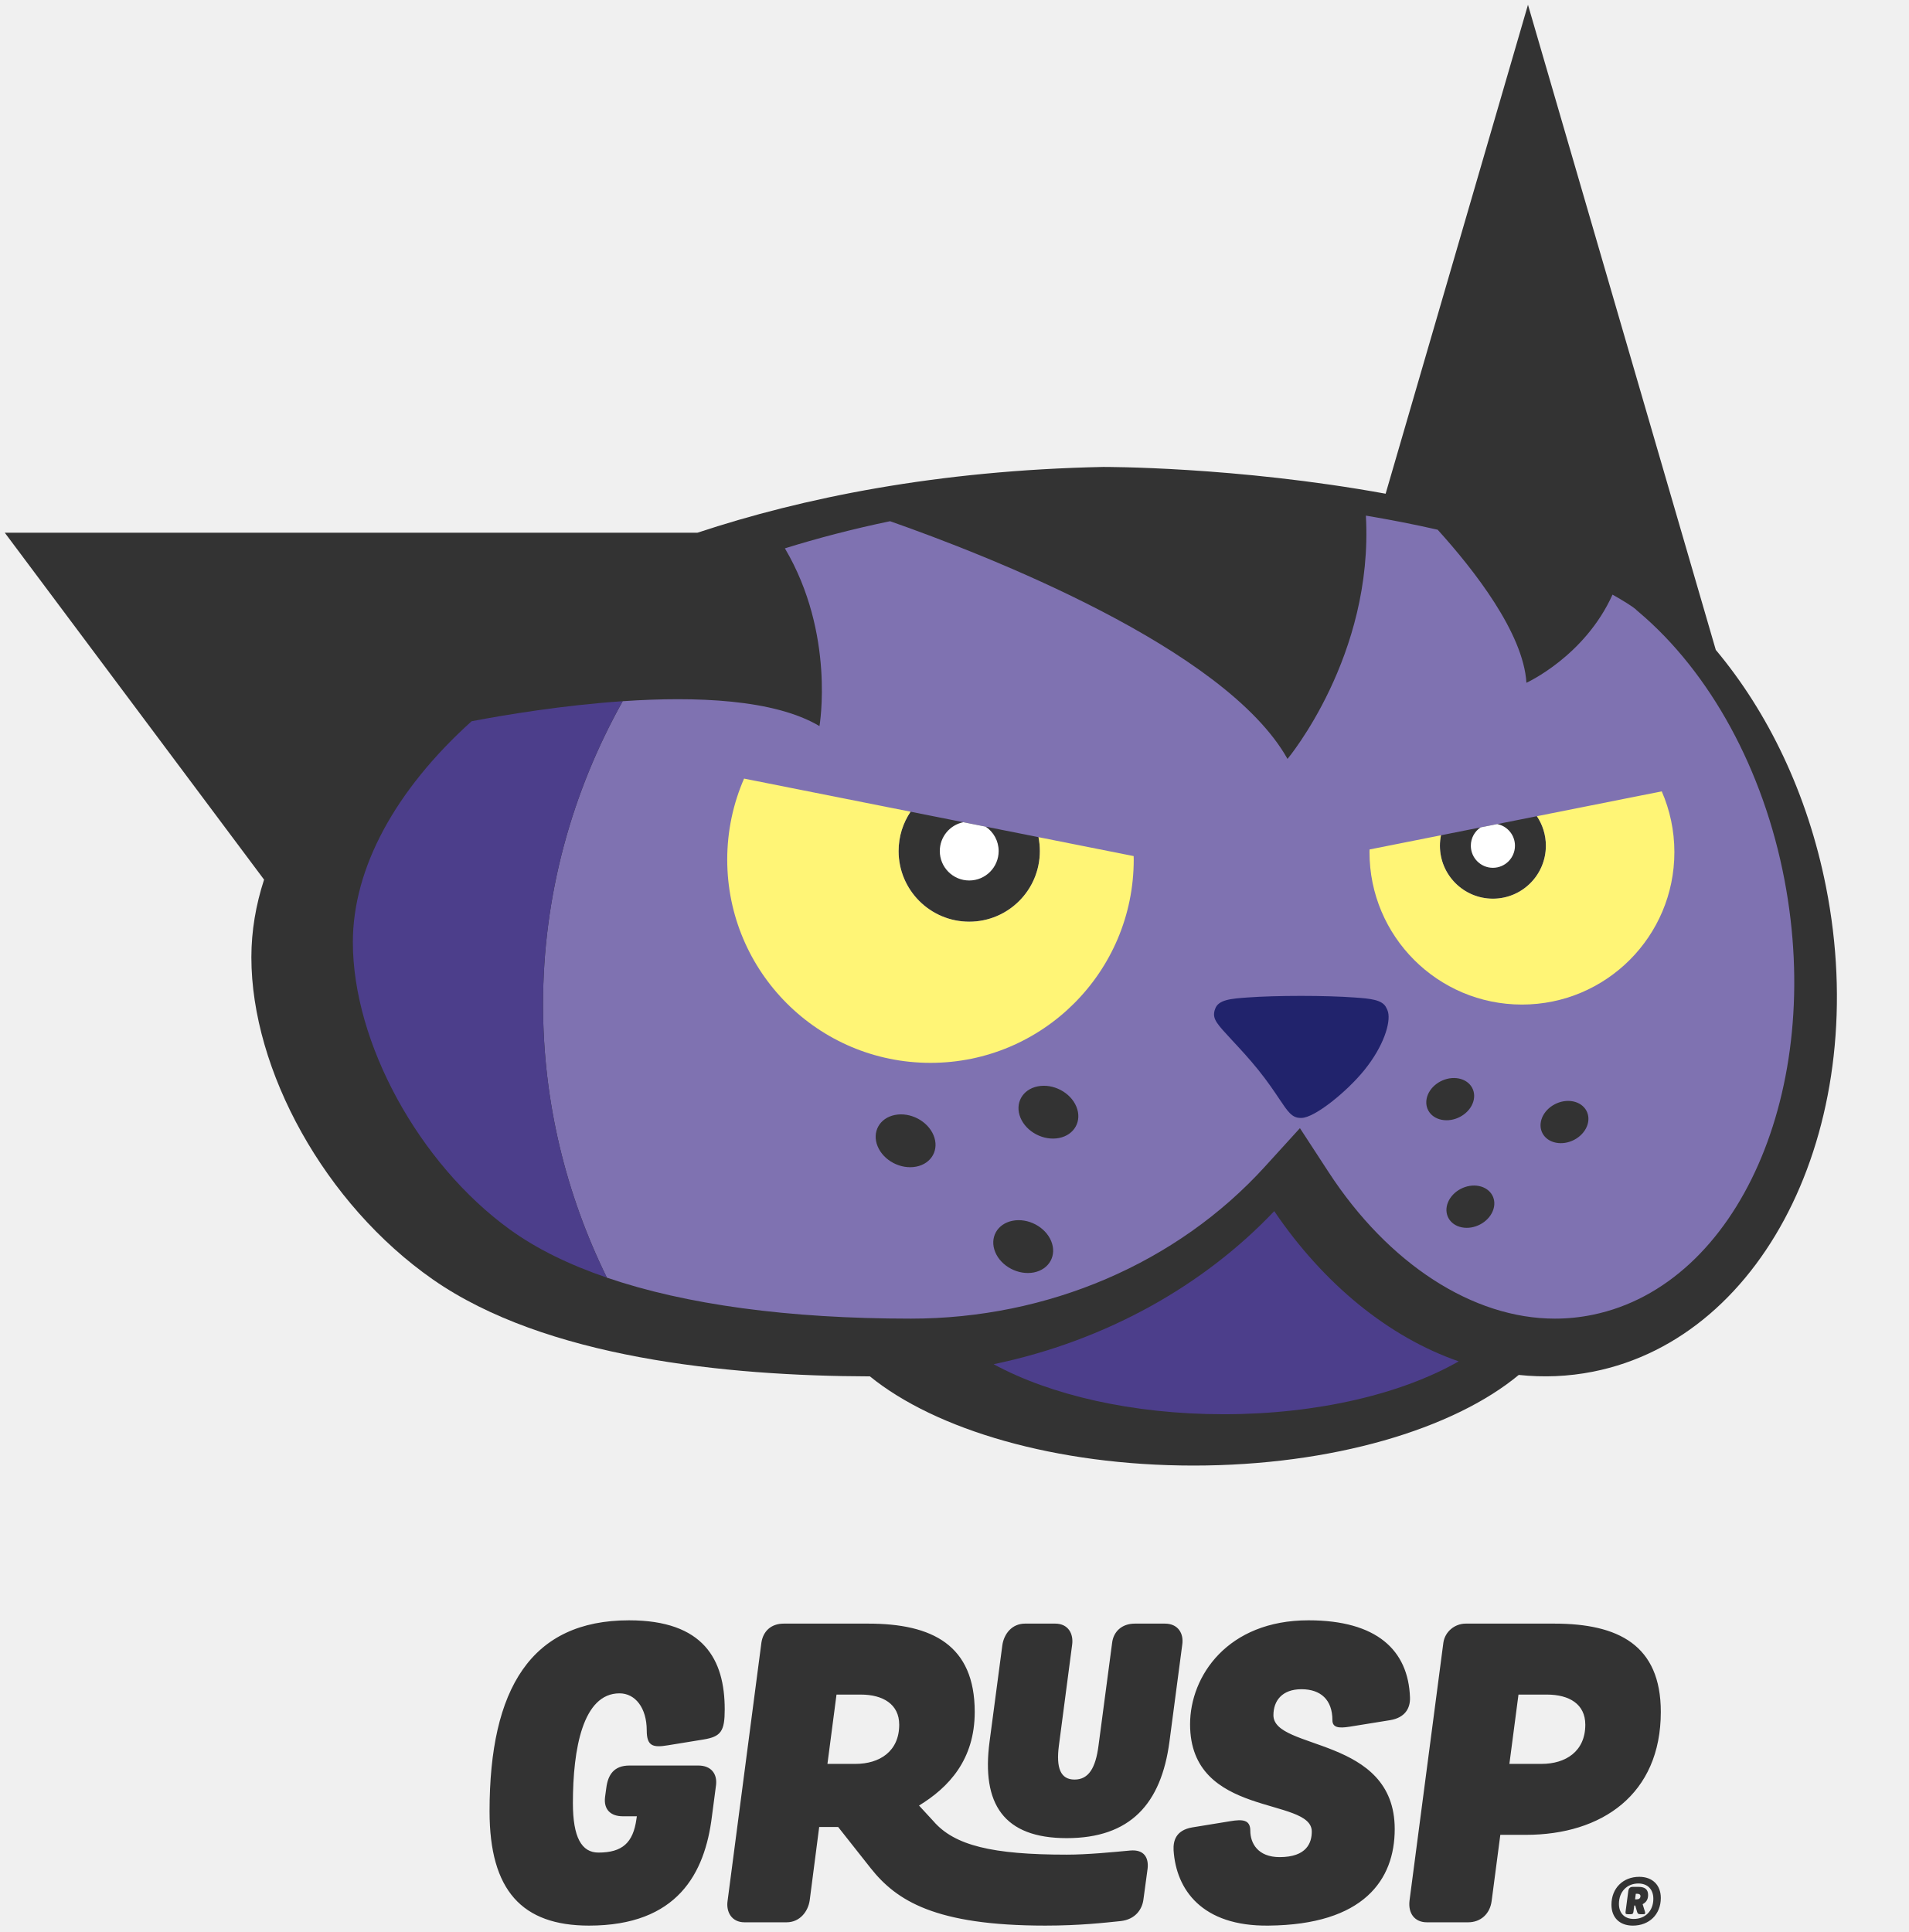
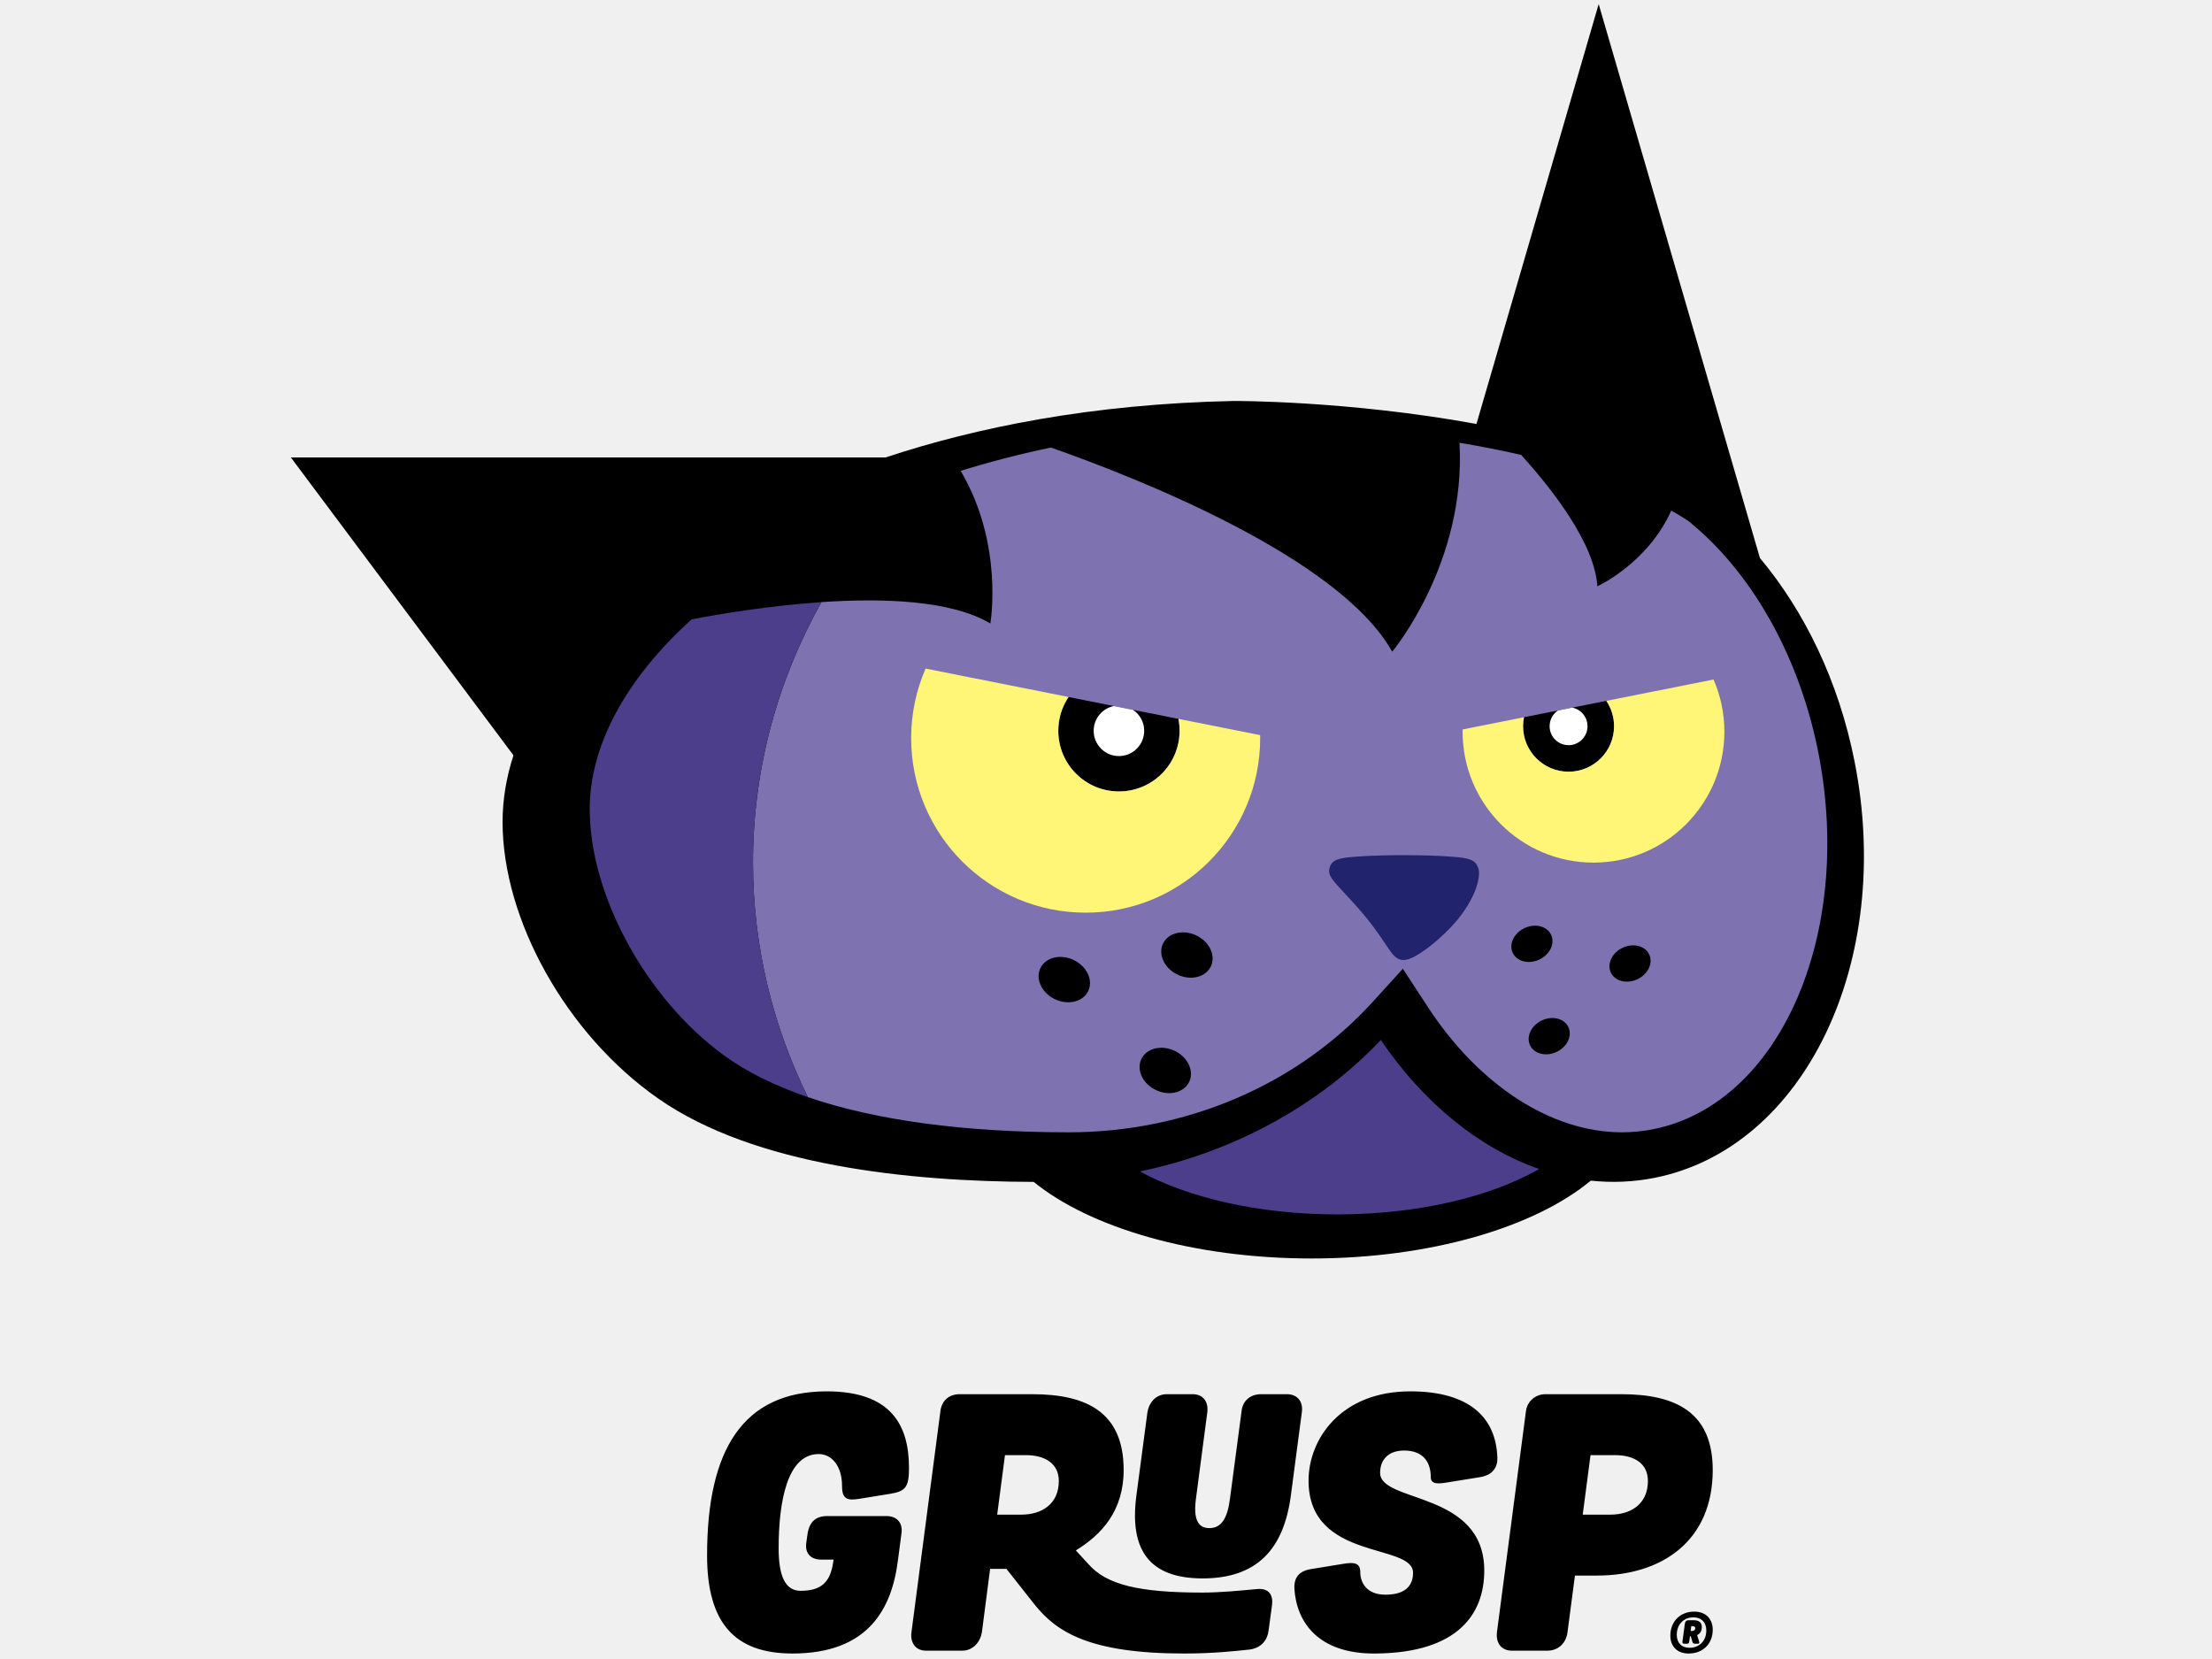
- <svg xmlns="http://www.w3.org/2000/svg" version="1.1" id="Layer_1" x="0px" y="0px" width="400px" height="405px" viewBox="0 0 400 405" enable-background="new 0 0 400 405" xml:space="preserve">
+ <svg xmlns="http://www.w3.org/2000/svg" version="1.1" id="Layer_1" x="0px" y="0px" width="400px" height="300px" viewBox="0 0 400 405" enable-background="new 0 0 400 405" xml:space="preserve">
  <g>
    <g>
-       <path fill="#333333" d="M382.732,185.854c-3.865-19.5-12.174-36.586-23.09-49.618L320.275,1l-29.838,102.498    c-31.436-5.734-59.223-5.614-59.223-5.614c-34.821,0.72-63.002,6.493-85.025,13.785H1l54.35,72.726    c-1.728,5.314-2.66,10.758-2.66,16.277c0,23.674,15.386,51.738,38.046,67.541c23.526,16.4,61.331,20.229,91.606,20.314    c13.773,11.193,38.988,18.695,67.818,18.695c29.09,0,54.49-7.639,68.184-19c5.148,0.545,10.361,0.35,15.564-0.682    C370.566,280.27,392.43,234.738,382.732,185.854z" />
+       <path fill="#000000" d="M382.732,185.854c-3.865-19.5-12.174-36.586-23.09-49.618L320.275,1l-29.838,102.498    c-31.436-5.734-59.223-5.614-59.223-5.614c-34.821,0.72-63.002,6.493-85.025,13.785H1l54.35,72.726    c-1.728,5.314-2.66,10.758-2.66,16.277c0,23.674,15.386,51.738,38.046,67.541c23.526,16.4,61.331,20.229,91.606,20.314    c13.773,11.193,38.988,18.695,67.818,18.695c29.09,0,54.49-7.639,68.184-19c5.148,0.545,10.361,0.35,15.564-0.682    C370.566,280.27,392.43,234.738,382.732,185.854z" />
      <path fill="#7F72B1" d="M374.039,184.44c-4.381-23.007-15.541-43.485-30.607-56.196l-0.379-0.319l-0.199-0.21    c-0.846-0.701-2.645-1.812-4.859-3.066c-5.822,12.935-18.043,18.48-18.043,18.48c-0.645-10.41-10.928-23.6-18.607-32.085    c-5.078-1.157-10.131-2.132-15.047-2.955c1.643,29.426-16.428,51.001-16.428,51.001c-13.027-23.275-63.301-42.814-83.305-49.83    c-7.93,1.651-15.275,3.582-22.045,5.689c10.608,17.943,7.248,37.257,7.248,37.257c-9.469-5.62-25.838-6.264-41.246-5.215    c-10.664,19.054-16.697,40.67-16.697,63.591c0,20.422,4.812,39.787,13.381,57.246c16.498,5.648,38.045,8.594,63.721,8.594    c28.729,0,55.773-11.605,74.191-31.846l7.357-8.084l6.006,9.213c12.525,19.234,30.256,30.717,47.432,30.717h0.006    c2.672,0,5.35-0.275,7.967-0.818C364.402,269.303,382.414,228.404,374.039,184.44z M192.061,244.557    c-3.238,0.641-6.862-1.256-8.1-4.252c-1.238-2.986,0.379-5.934,3.617-6.578c3.235-0.641,6.859,1.262,8.1,4.252    C196.918,240.965,195.299,243.914,192.061,244.557z M188.353,178.402c0-3.052,0.923-5.887,2.511-8.246l26.811,5.334    c0.186,0.941,0.285,1.914,0.285,2.912c0,8.178-6.621,14.807-14.803,14.807C194.98,193.209,188.353,186.58,188.353,178.402z     M216.719,266.736c-3.236,0.639-6.871-1.266-8.107-4.252c-1.24-2.992,0.383-5.932,3.619-6.578c3.234-0.641,6.861,1.258,8.1,4.25    C221.57,263.143,219.951,266.086,216.719,266.736z M221.996,238.553c-3.234,0.645-6.863-1.258-8.1-4.248    c-1.236-2.984,0.381-5.932,3.619-6.574c3.229-0.643,6.861,1.256,8.096,4.248C226.852,234.963,225.23,237.91,221.996,238.553z     M302.184,234.738c-2.59-0.514-3.883-2.865-2.896-5.264c0.99-2.383,3.896-3.906,6.484-3.393c2.59,0.514,3.881,2.869,2.891,5.264    C307.672,233.734,304.771,235.252,302.184,234.738z M312.889,253.885c-0.992,2.393-3.891,3.92-6.479,3.402    c-2.588-0.51-3.885-2.877-2.895-5.262c0.992-2.393,3.898-3.918,6.482-3.404C312.586,249.139,313.883,251.496,312.889,253.885z     M312.922,188.387c-6.131,0-11.105-4.975-11.105-11.103c0-0.749,0.078-1.481,0.221-2.19l20.105-3.997    c1.186,1.769,1.883,3.896,1.883,6.188C324.025,183.412,319.053,188.387,312.922,188.387z M332.615,236.145    c-0.994,2.393-3.895,3.912-6.482,3.395c-2.59-0.51-3.883-2.865-2.893-5.262c0.99-2.389,3.893-3.91,6.479-3.398    C332.305,231.398,333.607,233.752,332.615,236.145z" />
      <path fill="#4C3E8B" d="M267.09,253.885c-14.73,15.557-35.275,27.191-58.818,32.092c11.83,6.434,29.037,10.486,48.205,10.486    c19.752,0,37.424-4.307,49.273-11.084C291.014,280.26,277.426,269.131,267.09,253.885z M98.852,151.191    c-16.064,14.49-24.891,30.848-24.891,46.32c0,21.061,13.82,46.377,32.871,60.199c5.515,4,12.358,7.375,20.374,10.117    c-8.569-17.459-13.381-36.824-13.381-57.246c0-22.921,6.033-44.537,16.697-63.591C117.867,147.854,105.861,149.857,98.852,151.191    z" />
      <path fill="#21236C" d="M290.943,212.143c-0.084-0.322-0.209-0.621-0.369-0.891c-0.789-1.729-3.467-1.924-6.711-2.154    c-2.994-0.215-6.967-0.334-11.182-0.334c-4.209,0-8.184,0.119-11.174,0.334c-3.416,0.244-6.199,0.443-6.818,2.443    c-0.062,0.143-0.105,0.295-0.141,0.449c-0.373,1.689,0.576,2.705,3.707,6.076c1.623,1.744,3.641,3.914,5.49,6.215    c1.941,2.404,3.389,4.568,4.443,6.146c1.748,2.609,2.619,3.92,4.408,3.92c0.031,0,0.064,0,0.094-0.002    c0.033,0.002,0.062,0.002,0.094,0.002c2.756,0,9.578-5.537,13.225-10.068C290.014,219.312,291.521,214.412,290.943,212.143z" />
      <g>
        <path fill="#FFF576" d="M217.674,175.49c0.186,0.941,0.285,1.914,0.285,2.912c0,8.178-6.621,14.807-14.803,14.807     c-8.176,0-14.804-6.629-14.804-14.807c0-3.052,0.923-5.887,2.511-8.246l-34.902-6.941c-2.266,5.205-3.529,10.945-3.529,16.982     c0,23.525,19.076,42.607,42.605,42.607c23.525,0,42.602-19.082,42.602-42.607c0-0.248-0.012-0.492-0.018-0.739L217.674,175.49z" />
        <path fill="#FFF576" d="M348.314,165.889l-26.172,5.208c1.186,1.769,1.883,3.896,1.883,6.188c0,6.128-4.973,11.103-11.104,11.103     s-11.105-4.975-11.105-11.103c0-0.749,0.078-1.481,0.221-2.19l3.127-0.621l-18.094,3.597c-0.002,0.187-0.014,0.372-0.014,0.56     c0,17.646,14.307,31.953,31.955,31.953c17.646,0,31.951-14.307,31.951-31.953C350.963,174.099,350.014,169.793,348.314,165.889z" />
      </g>
      <path fill="#FFFFFF" d="M206.604,173.289l-4.674-0.932c-2.822,0.569-4.941,3.061-4.941,6.045c0,3.41,2.758,6.173,6.168,6.173    c3.408,0,6.168-2.763,6.168-6.173C209.324,176.275,208.25,174.398,206.604,173.289z M313.836,172.748l-3.496,0.695    c-1.234,0.831-2.043,2.24-2.043,3.841c0,2.556,2.068,4.632,4.625,4.632s4.625-2.076,4.625-4.632    C317.547,175.04,315.955,173.174,313.836,172.748z" />
    </g>
-     <path fill="#333333" d="M348.117,358.863c0-14.012-8.906-18.508-22.312-18.508h-18.592c-2.248,0-4.324,1.643-4.67,3.979   l-7.094,54.051c-0.342,2.768,1.127,4.582,3.635,4.582h8.648c2.596,0,4.582-1.729,4.93-4.496l1.816-13.838h5.359   C335.752,384.633,348.117,376.158,348.117,358.863z M323.125,369.76h-6.746l1.904-14.529h5.965c4.67,0,8.043,1.99,8.043,6.312   C332.291,367.166,328.143,369.76,323.125,369.76z M131.844,339.662c-20.496,0-29.23,14.271-29.23,40.041   c0,16.605,6.832,23.957,20.842,23.957c18.506,0,24.3-10.898,25.77-22.918l0.865-6.572c0.262-2.336-1.039-4.066-3.718-4.066h-14.443   c-3.285,0-4.496,1.99-4.842,4.67l-0.261,1.904c-0.344,2.68,1.213,4.064,3.721,4.064h2.94l-0.089,0.605   c-0.691,4.93-2.939,7.004-7.955,7.004c-3.545,0-5.361-3.199-5.361-10.377c0-11.328,2.074-23.004,9.771-23.004   c3.287,0,5.707,3.027,5.707,7.783c0,3.285,1.3,3.633,4.41,3.113l7.438-1.211c3.718-0.605,4.497-1.729,4.497-6.314   C151.906,347.881,147.495,339.662,131.844,339.662z M236.912,387.92c-3.717,0.346-8.994,0.865-13.318,0.865   c-15.566,0-23.521-1.902-27.93-7.006l-3.029-3.287c6.227-3.803,11.674-9.6,11.674-19.629c0-14.012-8.908-18.508-22.312-18.508   h-17.729c-2.681,0-4.323,1.643-4.67,3.979l-7.091,54.137c-0.347,2.334,0.865,4.496,3.544,4.496h8.823   c2.768,0,4.496-2.248,4.842-4.582l1.992-15.395h3.977l6.829,8.648c5.364,6.746,13.408,12.021,36.585,12.021   c7.262,0,12.449-0.605,15.824-0.951c3.027-0.348,4.498-2.422,4.756-4.584l0.865-6.398   C240.803,389.477,239.854,387.66,236.912,387.92z M179.317,369.76h-5.88l1.9-14.529h5.102c4.584,0,8.043,1.99,8.043,6.312   C188.482,367.166,184.334,369.76,179.317,369.76z M343.432,395.539h-1.197c-0.623,0-0.857,0.371-0.926,0.826l-0.574,4.348   c-0.045,0.404-0.016,0.557,0.441,0.557h0.639c0.42,0,0.521-0.152,0.574-0.574l0.168-1.246h0.203l0.371,1.279   c0.117,0.389,0.217,0.541,0.725,0.541h0.656c0.371,0,0.371-0.221,0.268-0.574l-0.473-1.531c0.676-0.34,1.148-0.928,1.148-1.922   C345.455,395.959,344.645,395.539,343.432,395.539z M343.113,398.15h-0.389l0.15-1.164h0.322c0.418,0,0.658,0.17,0.658,0.49   C343.855,397.932,343.516,398.15,343.113,398.15z M343.6,393.432c-3.402,0-5.828,2.393-5.828,5.85c0,2.662,1.686,4.381,4.48,4.381   c3.424,0,5.865-2.342,5.865-5.799C348.117,395.186,346.398,393.432,343.6,393.432z M342.439,402.264c-1.939,0-3.1-1.23-3.1-3.152   c0-2.543,1.666-4.281,4.076-4.281c1.953,0,3.137,1.246,3.137,3.203C346.553,400.576,344.85,402.264,342.439,402.264z    M244.176,340.355h-6.311c-2.77,0-4.498,1.73-4.76,4.062l-2.852,21.535c-0.604,4.672-2.074,7.094-5.016,7.094   s-3.893-2.422-3.289-7.094l2.771-21.102c0.346-2.334-0.781-4.496-3.547-4.496h-6.314c-2.766,0-4.408,2.162-4.756,4.496   l-2.682,20.238c-1.727,13.057,2.943,20.236,16.172,20.236c13.318,0,19.807-7.18,21.535-20.236l2.682-20.324   C248.156,342.43,246.943,340.355,244.176,340.355z M272.797,354.107c4.066,0,6.486,2.248,6.486,6.484   c0,1.557,1.297,1.73,3.545,1.383l8.561-1.383c3.117-0.518,4.238-2.506,4.154-4.756c-0.346-9.945-7.004-16.174-21.277-16.174   c-16.947,0-24.818,11.676-24.818,21.795c0,19.717,25.51,15.133,25.51,22.486c0,2.334-1.037,5.359-6.742,5.359   c-4.586,0-6.143-2.941-6.143-5.533c0-2.336-1.643-2.422-4.234-1.99l-7.957,1.299c-3.457,0.604-3.979,2.852-3.891,4.754   c0.516,8.303,5.965,16,19.887,15.828c19.98-0.174,26.465-9.602,26.465-20.236c0-19.547-25.424-16.432-25.424-23.869   C266.918,356.529,268.734,354.107,272.797,354.107z" />
+     <path fill="#000000" d="M348.117,358.863c0-14.012-8.906-18.508-22.312-18.508h-18.592c-2.248,0-4.324,1.643-4.67,3.979   l-7.094,54.051c-0.342,2.768,1.127,4.582,3.635,4.582h8.648c2.596,0,4.582-1.729,4.93-4.496l1.816-13.838h5.359   C335.752,384.633,348.117,376.158,348.117,358.863z M323.125,369.76h-6.746l1.904-14.529h5.965c4.67,0,8.043,1.99,8.043,6.312   C332.291,367.166,328.143,369.76,323.125,369.76z M131.844,339.662c-20.496,0-29.23,14.271-29.23,40.041   c0,16.605,6.832,23.957,20.842,23.957c18.506,0,24.3-10.898,25.77-22.918l0.865-6.572c0.262-2.336-1.039-4.066-3.718-4.066h-14.443   c-3.285,0-4.496,1.99-4.842,4.67l-0.261,1.904c-0.344,2.68,1.213,4.064,3.721,4.064h2.94l-0.089,0.605   c-0.691,4.93-2.939,7.004-7.955,7.004c-3.545,0-5.361-3.199-5.361-10.377c0-11.328,2.074-23.004,9.771-23.004   c3.287,0,5.707,3.027,5.707,7.783c0,3.285,1.3,3.633,4.41,3.113l7.438-1.211c3.718-0.605,4.497-1.729,4.497-6.314   C151.906,347.881,147.495,339.662,131.844,339.662z M236.912,387.92c-3.717,0.346-8.994,0.865-13.318,0.865   c-15.566,0-23.521-1.902-27.93-7.006l-3.029-3.287c6.227-3.803,11.674-9.6,11.674-19.629c0-14.012-8.908-18.508-22.312-18.508   h-17.729c-2.681,0-4.323,1.643-4.67,3.979l-7.091,54.137c-0.347,2.334,0.865,4.496,3.544,4.496h8.823   c2.768,0,4.496-2.248,4.842-4.582l1.992-15.395h3.977l6.829,8.648c5.364,6.746,13.408,12.021,36.585,12.021   c7.262,0,12.449-0.605,15.824-0.951c3.027-0.348,4.498-2.422,4.756-4.584l0.865-6.398   C240.803,389.477,239.854,387.66,236.912,387.92z M179.317,369.76h-5.88l1.9-14.529h5.102c4.584,0,8.043,1.99,8.043,6.312   C188.482,367.166,184.334,369.76,179.317,369.76z M343.432,395.539h-1.197c-0.623,0-0.857,0.371-0.926,0.826l-0.574,4.348   c-0.045,0.404-0.016,0.557,0.441,0.557h0.639c0.42,0,0.521-0.152,0.574-0.574l0.168-1.246h0.203l0.371,1.279   c0.117,0.389,0.217,0.541,0.725,0.541h0.656c0.371,0,0.371-0.221,0.268-0.574l-0.473-1.531c0.676-0.34,1.148-0.928,1.148-1.922   C345.455,395.959,344.645,395.539,343.432,395.539z M343.113,398.15h-0.389l0.15-1.164h0.322c0.418,0,0.658,0.17,0.658,0.49   C343.855,397.932,343.516,398.15,343.113,398.15z M343.6,393.432c-3.402,0-5.828,2.393-5.828,5.85c0,2.662,1.686,4.381,4.48,4.381   c3.424,0,5.865-2.342,5.865-5.799C348.117,395.186,346.398,393.432,343.6,393.432z M342.439,402.264c-1.939,0-3.1-1.23-3.1-3.152   c0-2.543,1.666-4.281,4.076-4.281c1.953,0,3.137,1.246,3.137,3.203C346.553,400.576,344.85,402.264,342.439,402.264z    M244.176,340.355h-6.311c-2.77,0-4.498,1.73-4.76,4.062l-2.852,21.535c-0.604,4.672-2.074,7.094-5.016,7.094   s-3.893-2.422-3.289-7.094l2.771-21.102c0.346-2.334-0.781-4.496-3.547-4.496h-6.314c-2.766,0-4.408,2.162-4.756,4.496   l-2.682,20.238c-1.727,13.057,2.943,20.236,16.172,20.236c13.318,0,19.807-7.18,21.535-20.236l2.682-20.324   C248.156,342.43,246.943,340.355,244.176,340.355z M272.797,354.107c4.066,0,6.486,2.248,6.486,6.484   c0,1.557,1.297,1.73,3.545,1.383l8.561-1.383c3.117-0.518,4.238-2.506,4.154-4.756c-0.346-9.945-7.004-16.174-21.277-16.174   c-16.947,0-24.818,11.676-24.818,21.795c0,19.717,25.51,15.133,25.51,22.486c0,2.334-1.037,5.359-6.742,5.359   c-4.586,0-6.143-2.941-6.143-5.533c0-2.336-1.643-2.422-4.234-1.99l-7.957,1.299c-3.457,0.604-3.979,2.852-3.891,4.754   c0.516,8.303,5.965,16,19.887,15.828c19.98-0.174,26.465-9.602,26.465-20.236c0-19.547-25.424-16.432-25.424-23.869   C266.918,356.529,268.734,354.107,272.797,354.107z" />
  </g>
</svg>
